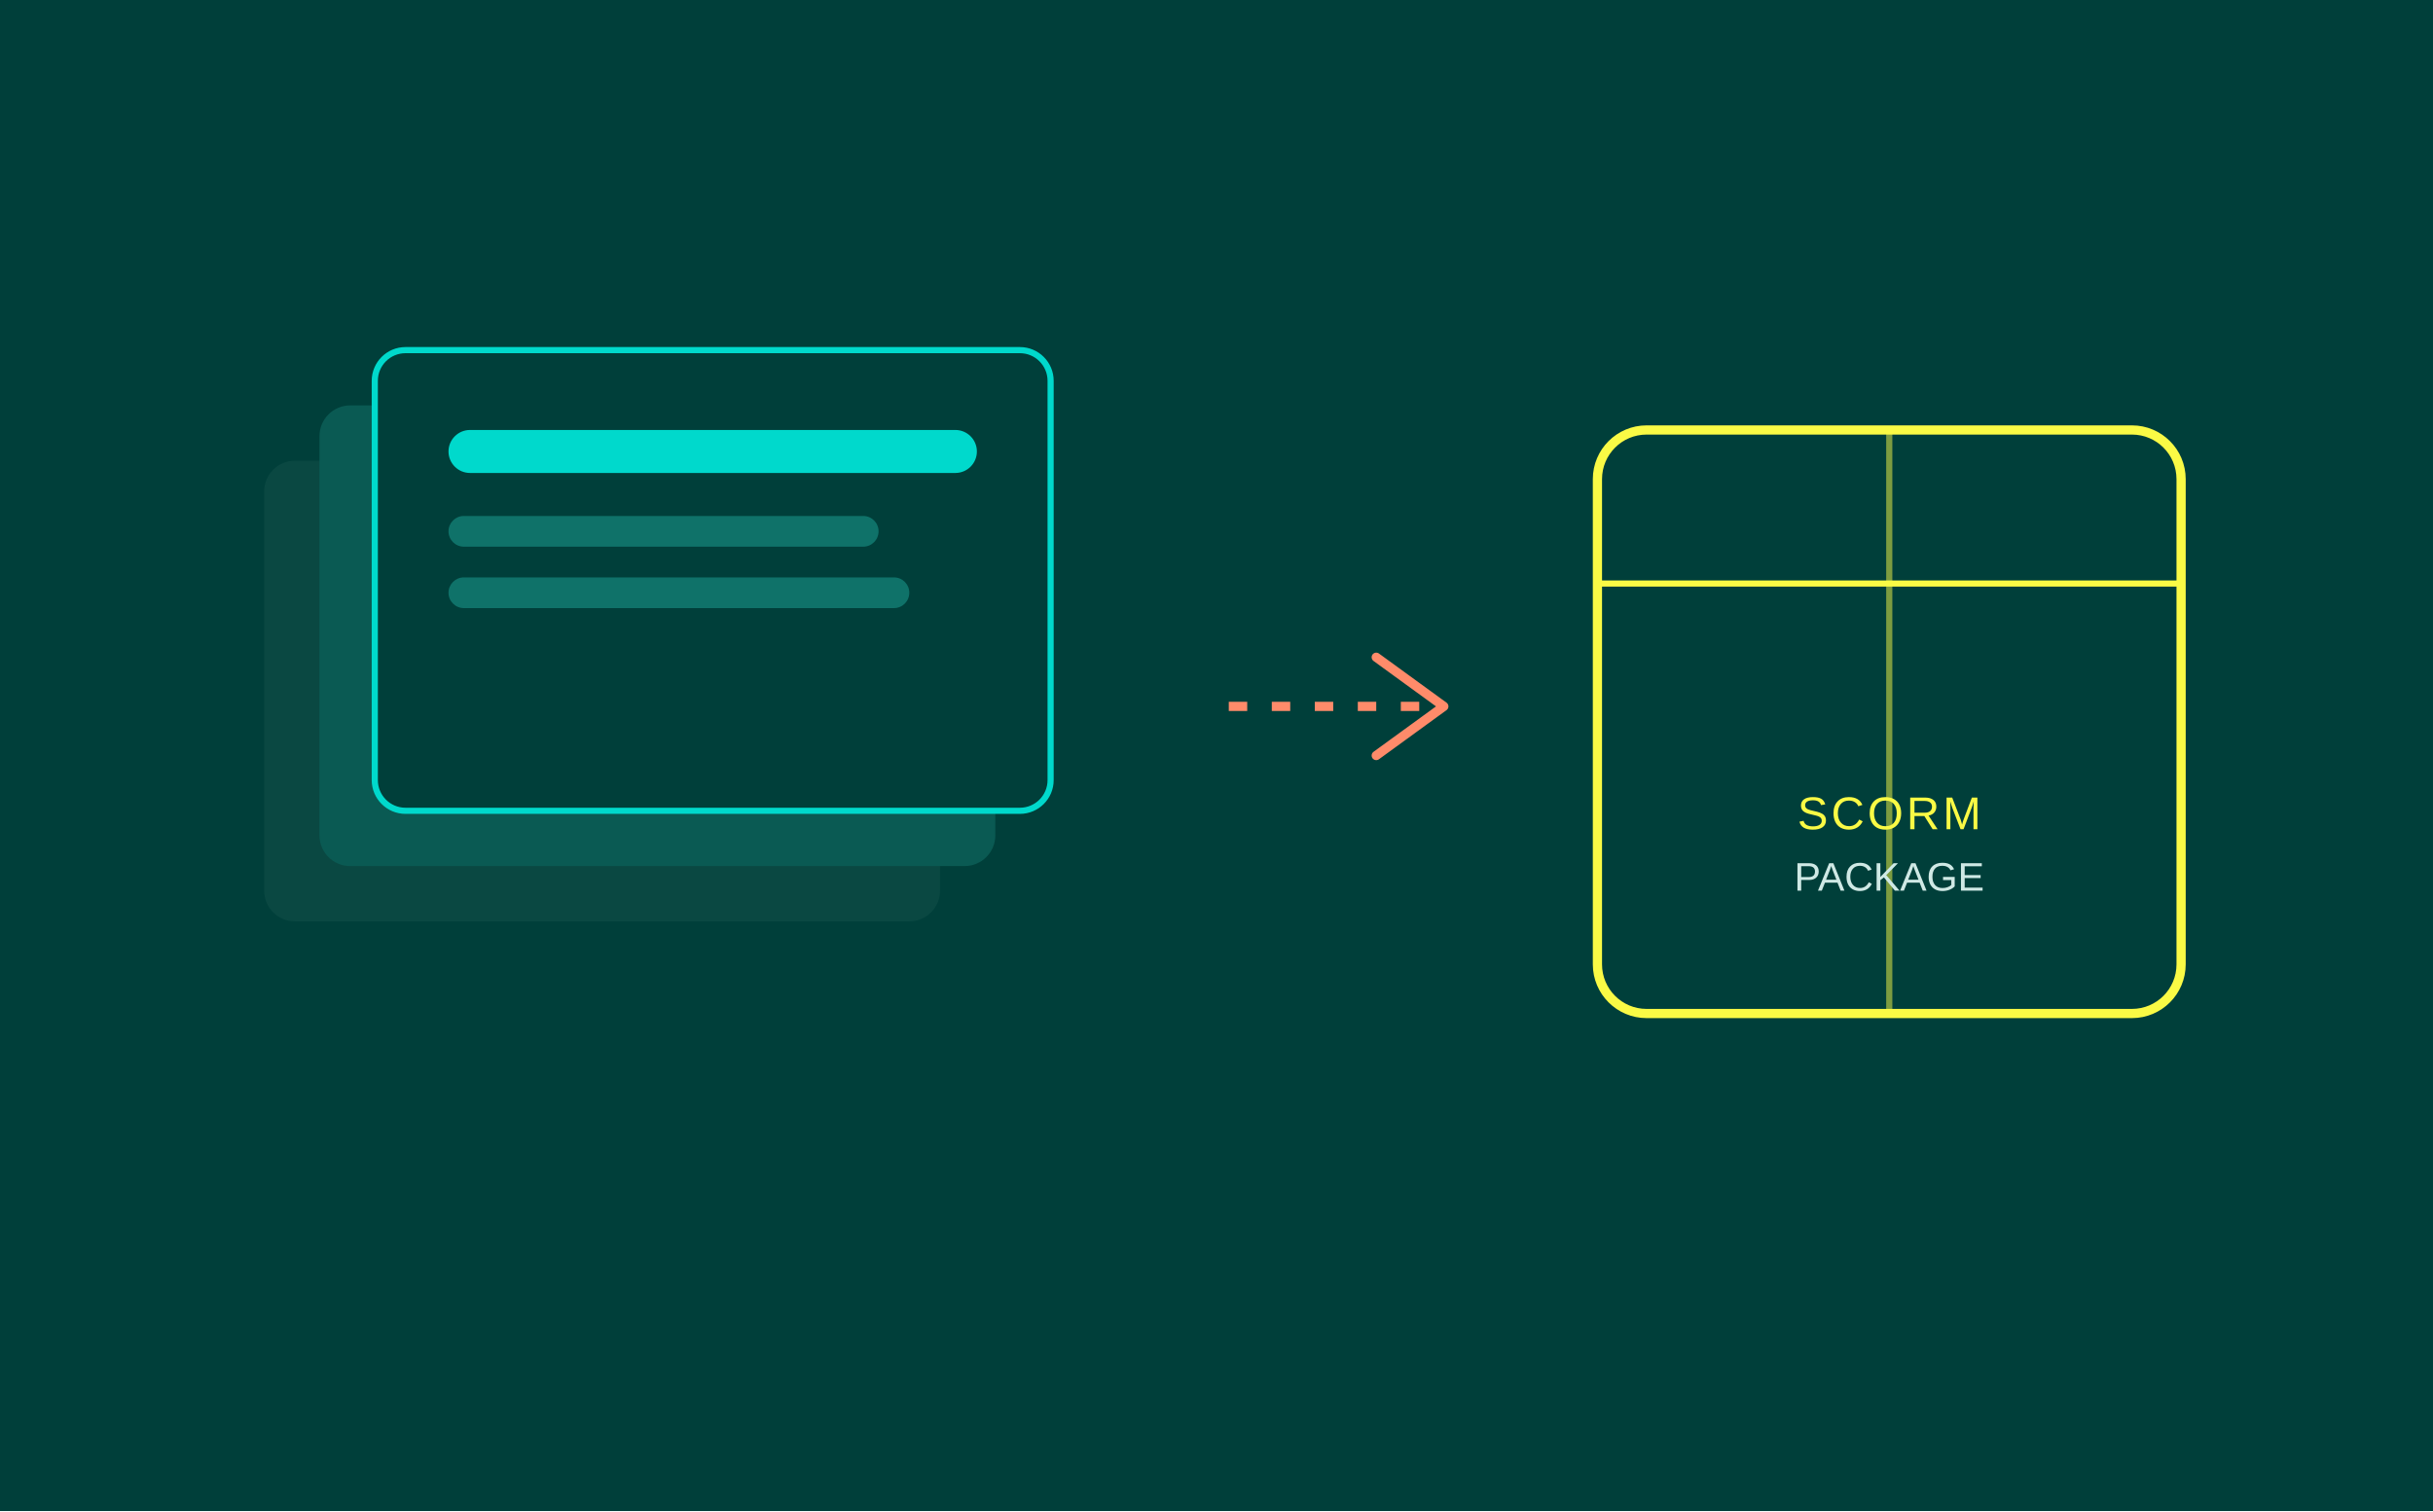
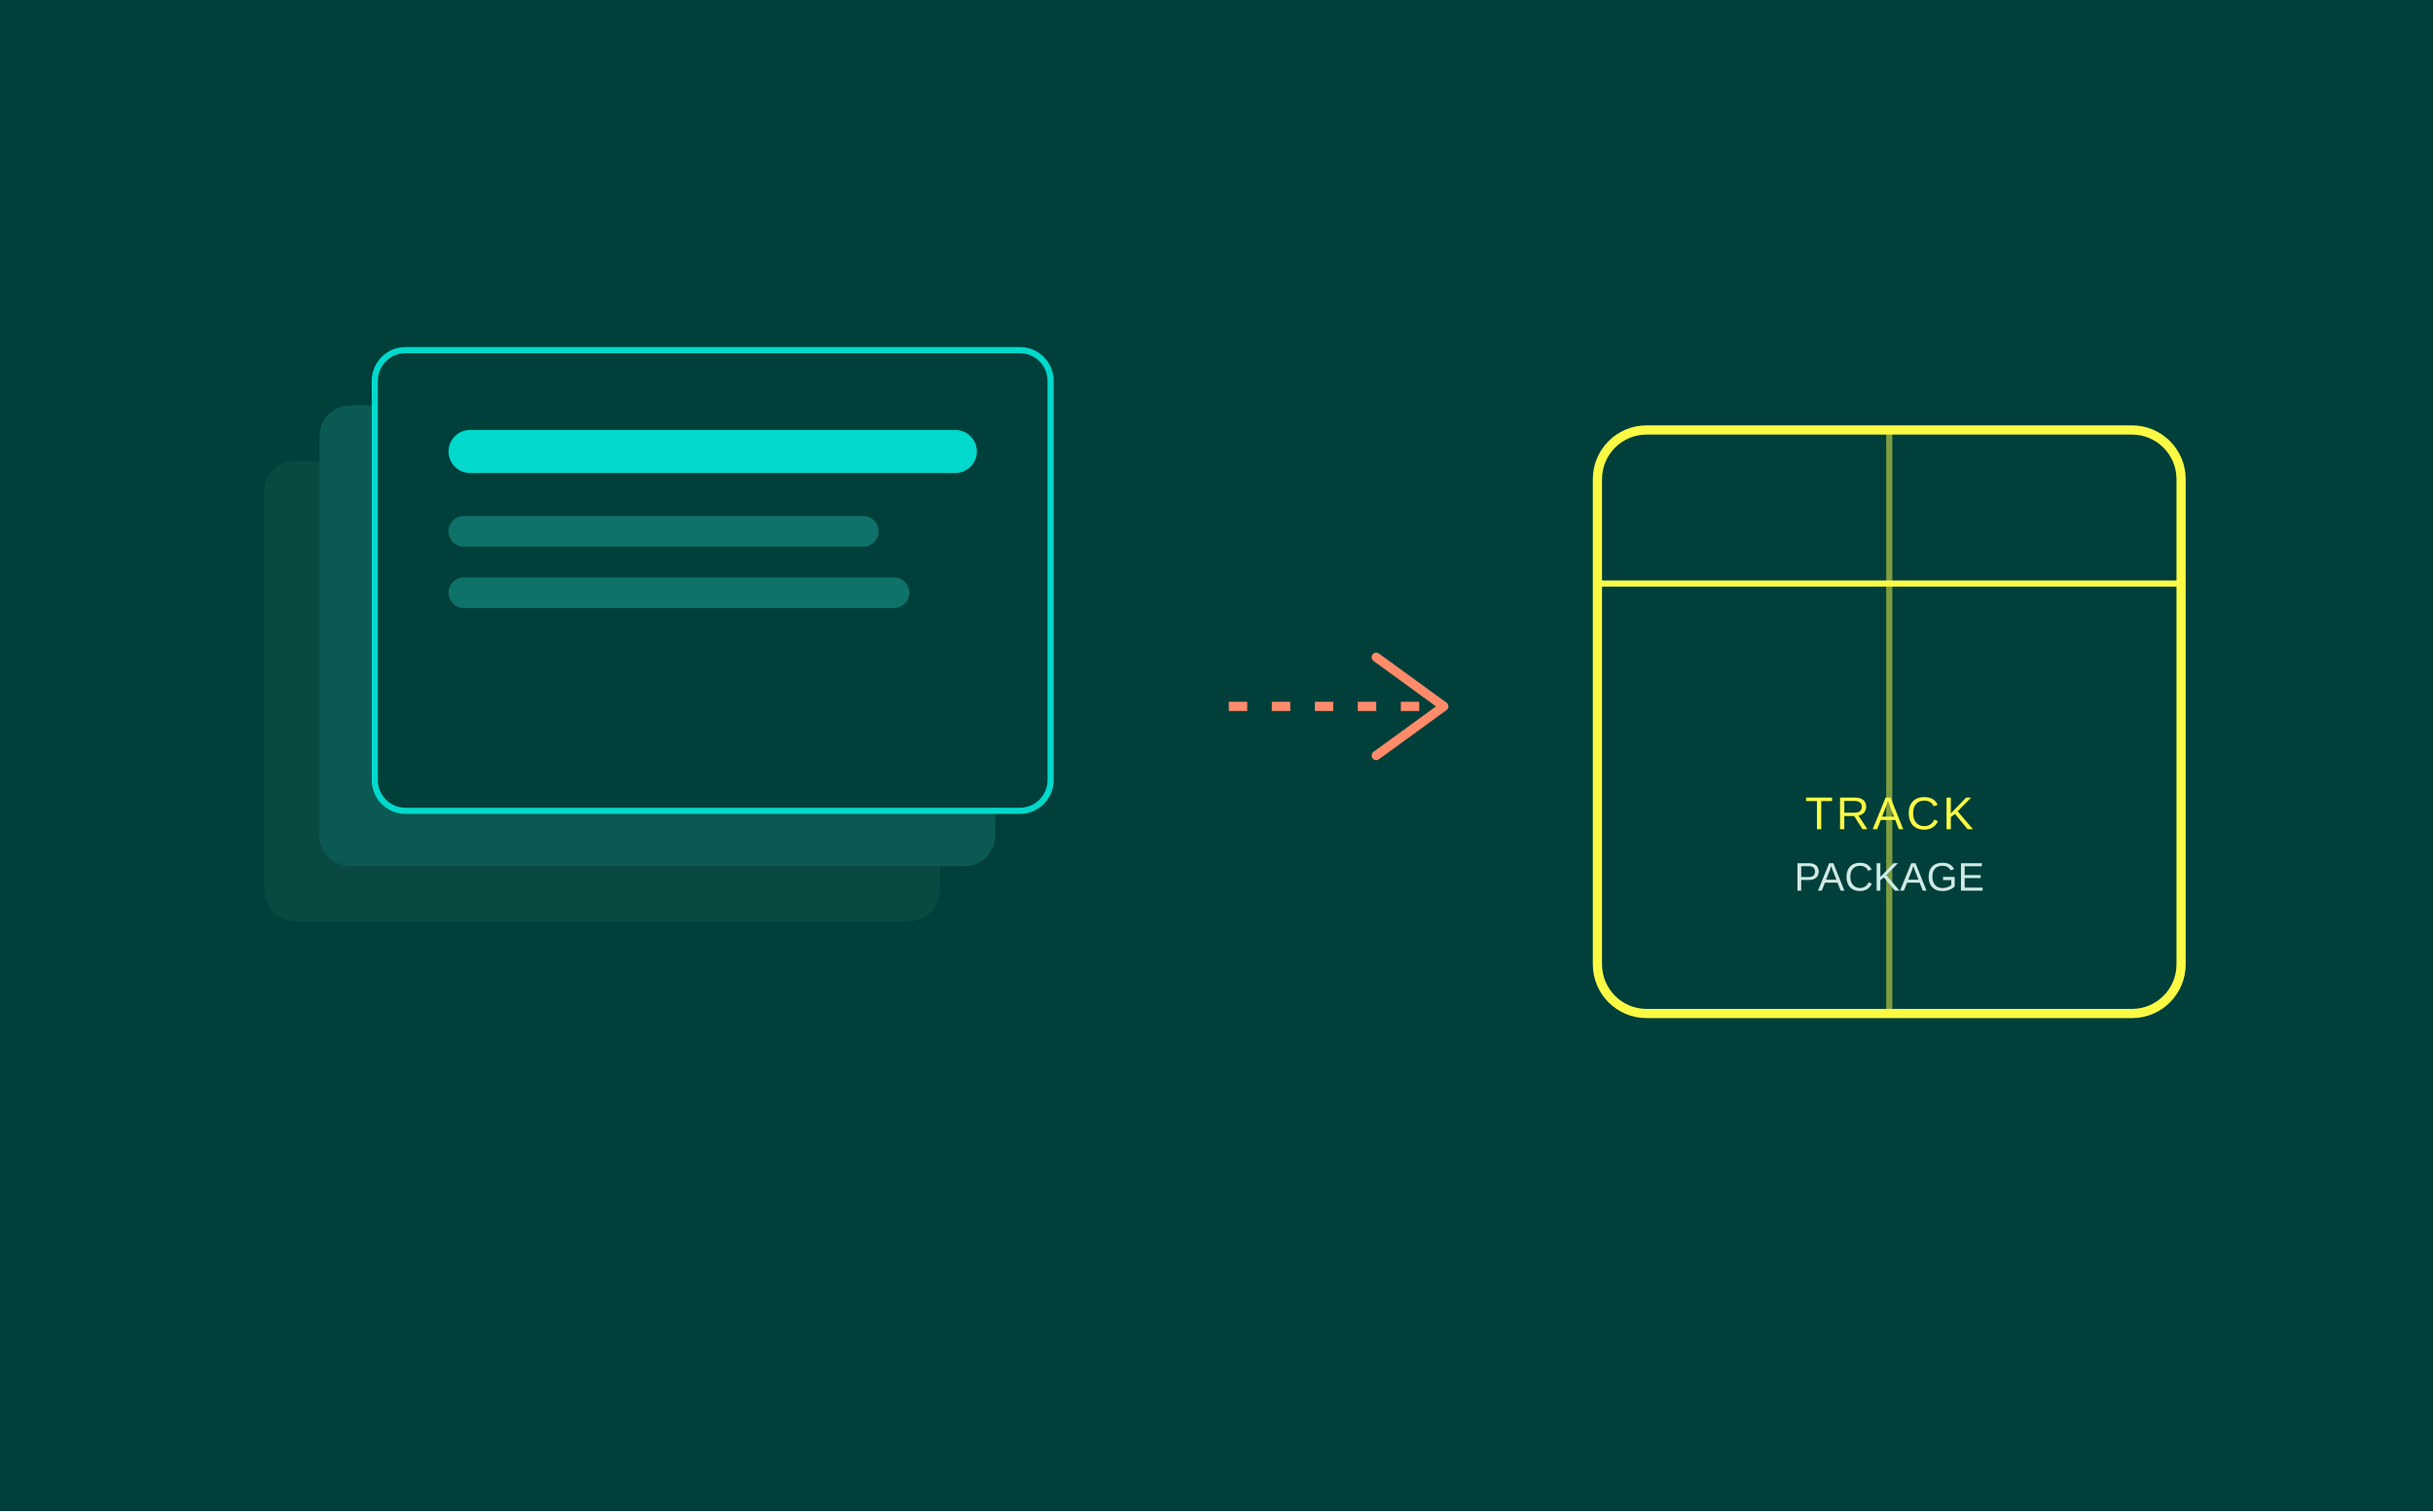
- <svg xmlns="http://www.w3.org/2000/svg" viewBox="0 0 792 492" role="img" aria-label="From Slide Deck to SCORM Package: A Practical Migration Guide">
+ <svg xmlns="http://www.w3.org/2000/svg" viewBox="0 0 792 492" role="img" aria-label="From Slide Deck to Trackable Course: A Practical Guide">
  <rect width="792" height="492" fill="#003f3a" />
  <g>
    <rect x="86" y="150" width="220" height="150" rx="10" fill="#0a4842" />
    <rect x="104" y="132" width="220" height="150" rx="10" fill="#0a5a53" />
    <rect x="122" y="114" width="220" height="150" rx="10" fill="#003f3a" stroke="#00d9cc" stroke-width="2" />
    <rect x="146" y="140" width="172" height="14" rx="7" fill="#00d9cc" />
    <rect x="146" y="168" width="140" height="10" rx="5" fill="#0f7269" />
    <rect x="146" y="188" width="150" height="10" rx="5" fill="#0f7269" />
  </g>
  <path d="M400 230h70" stroke="#ff8b6a" stroke-width="3" stroke-dasharray="6 8" />
  <path d="M448 214l22 16-22 16" stroke="#ff8b6a" stroke-width="3" fill="none" stroke-linecap="round" stroke-linejoin="round" />
  <g>
    <rect x="520" y="140" width="190" height="190" rx="16" fill="#003f3a" stroke="#fafa45" stroke-width="3" />
    <path d="M520 190h190" stroke="#fafa45" stroke-width="2" />
    <path d="M615 140v190" stroke="#fafa45" stroke-width="2" opacity="0.5" />
-     <text x="615" y="270" text-anchor="middle" font-family="Arial, sans-serif" font-size="15" fill="#fafa45" letter-spacing="1">SCORM</text>
+     <text x="615" y="270" text-anchor="middle" font-family="Arial, sans-serif" font-size="15" fill="#fafa45" letter-spacing="1">TRACK</text>
    <text x="615" y="290" text-anchor="middle" font-family="Arial, sans-serif" font-size="13" fill="#cfe9e5">PACKAGE</text>
  </g>
</svg>
